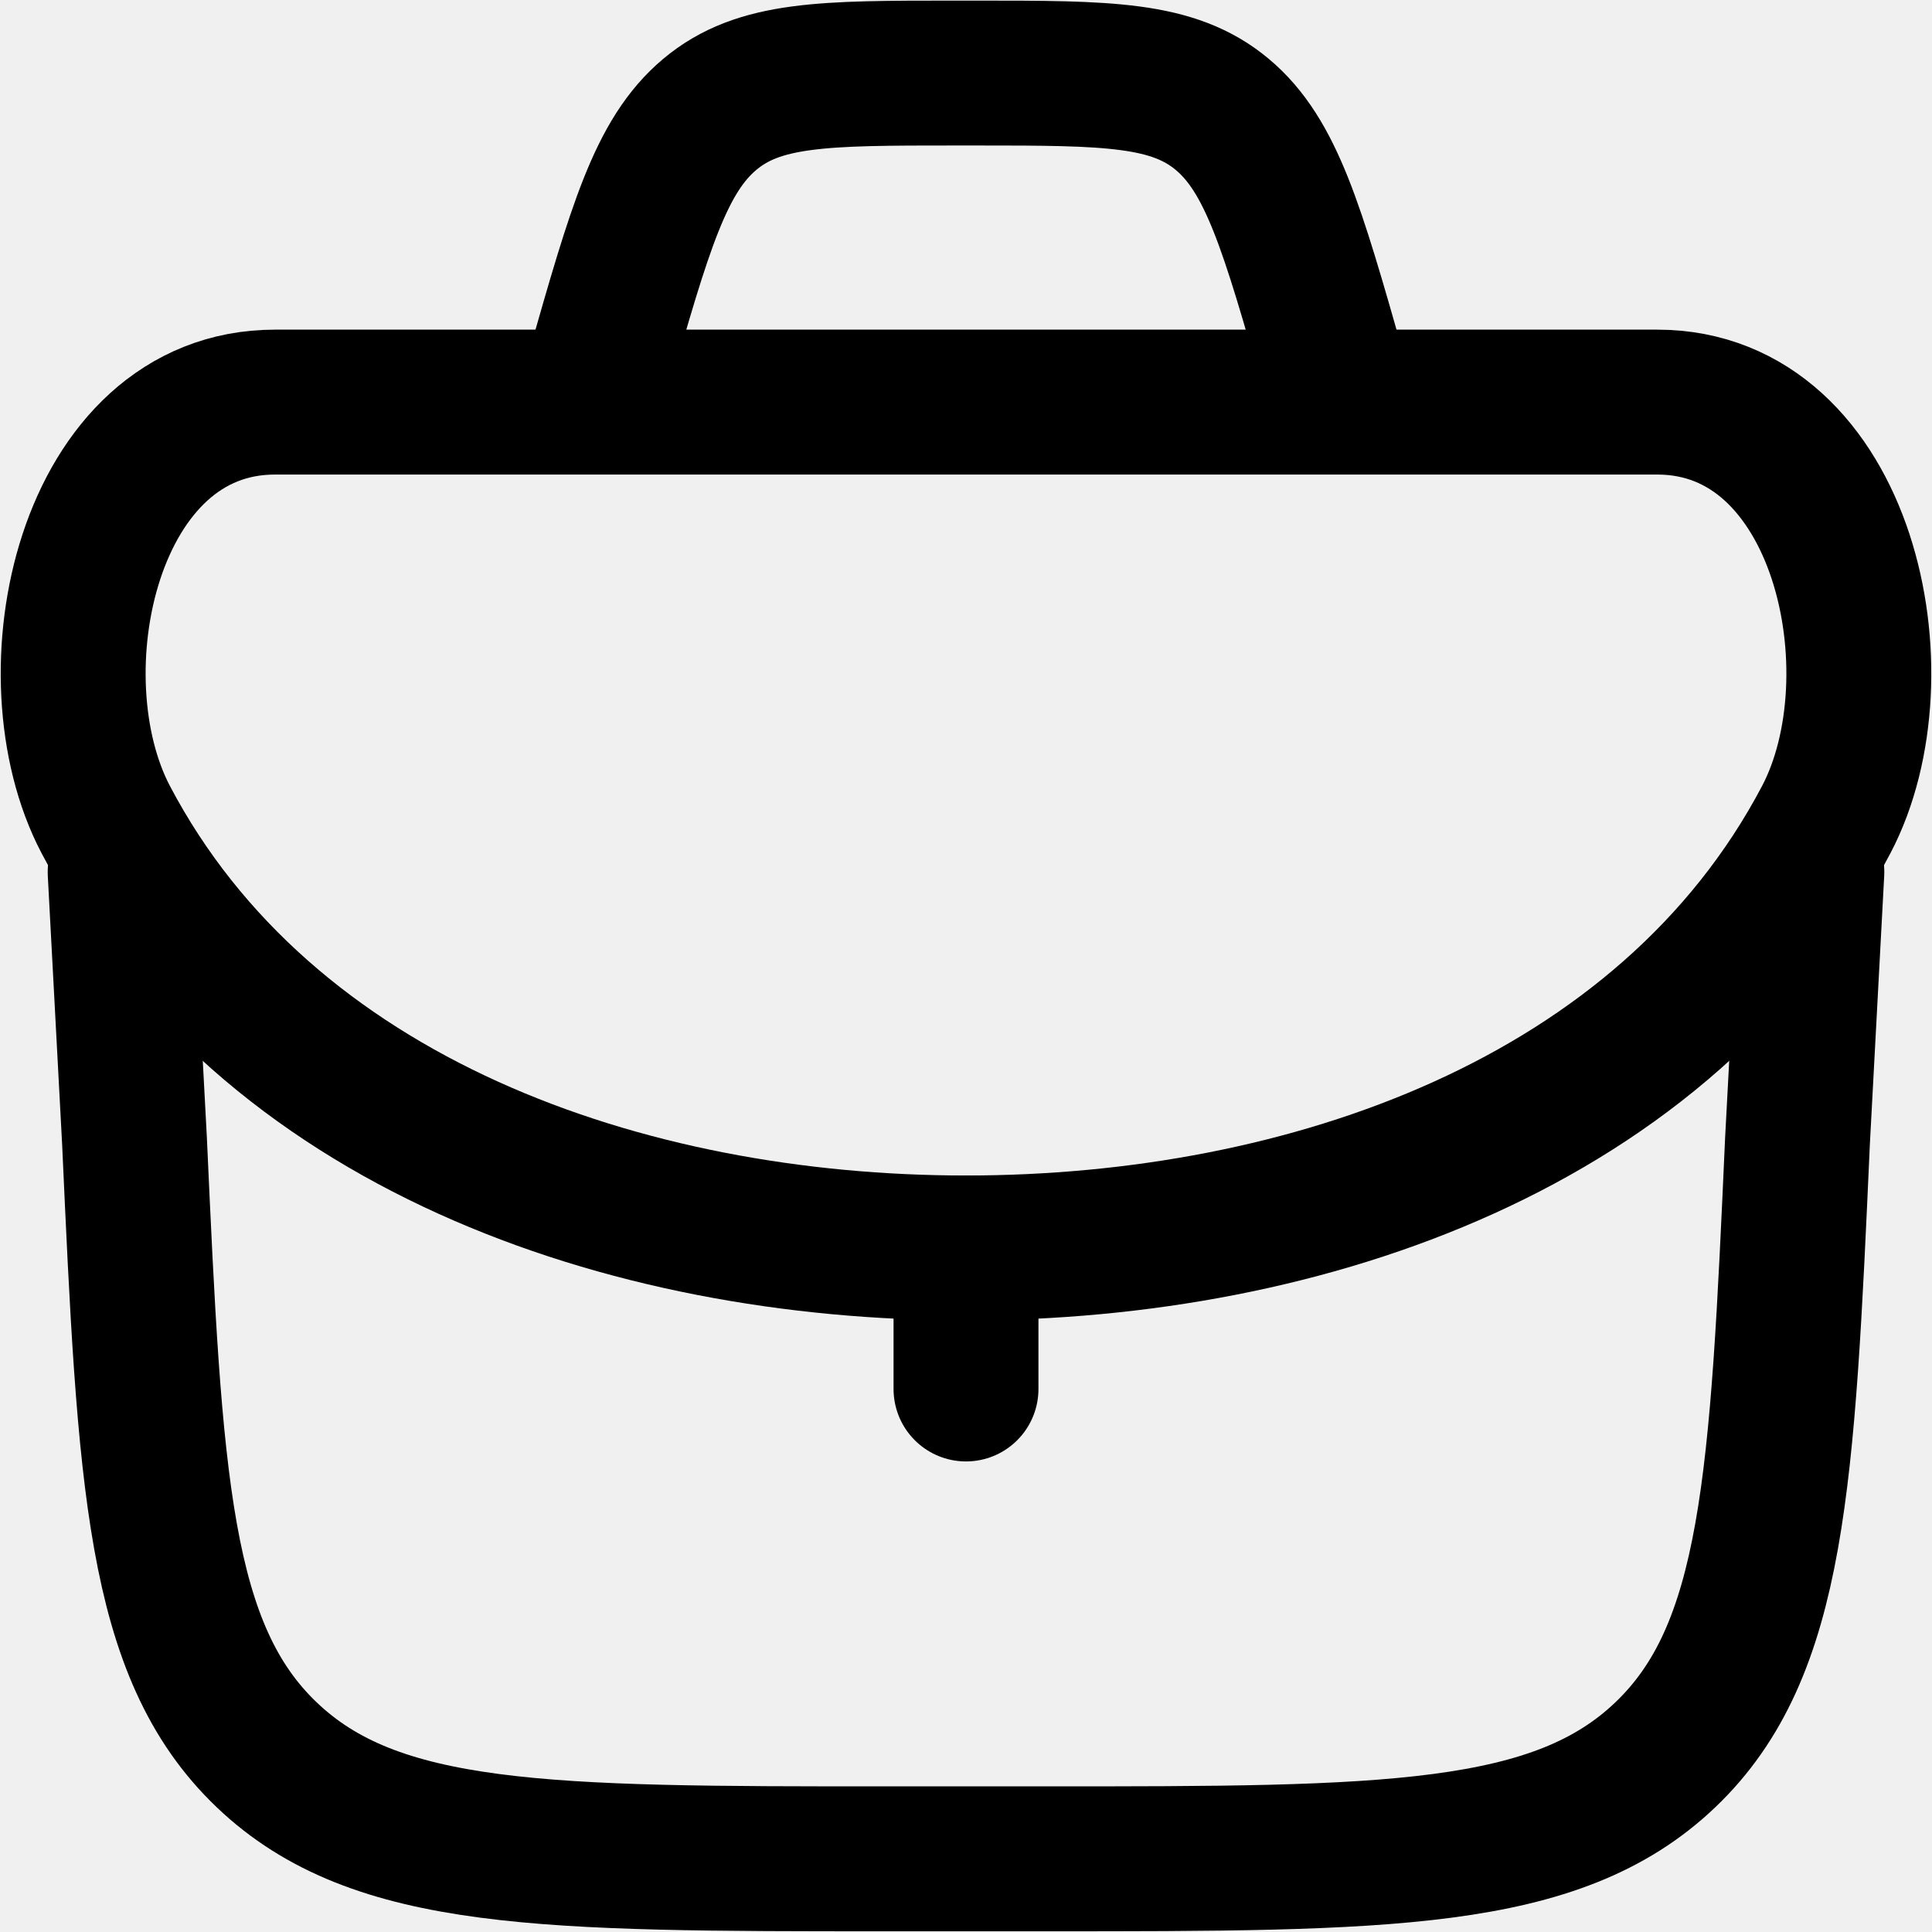
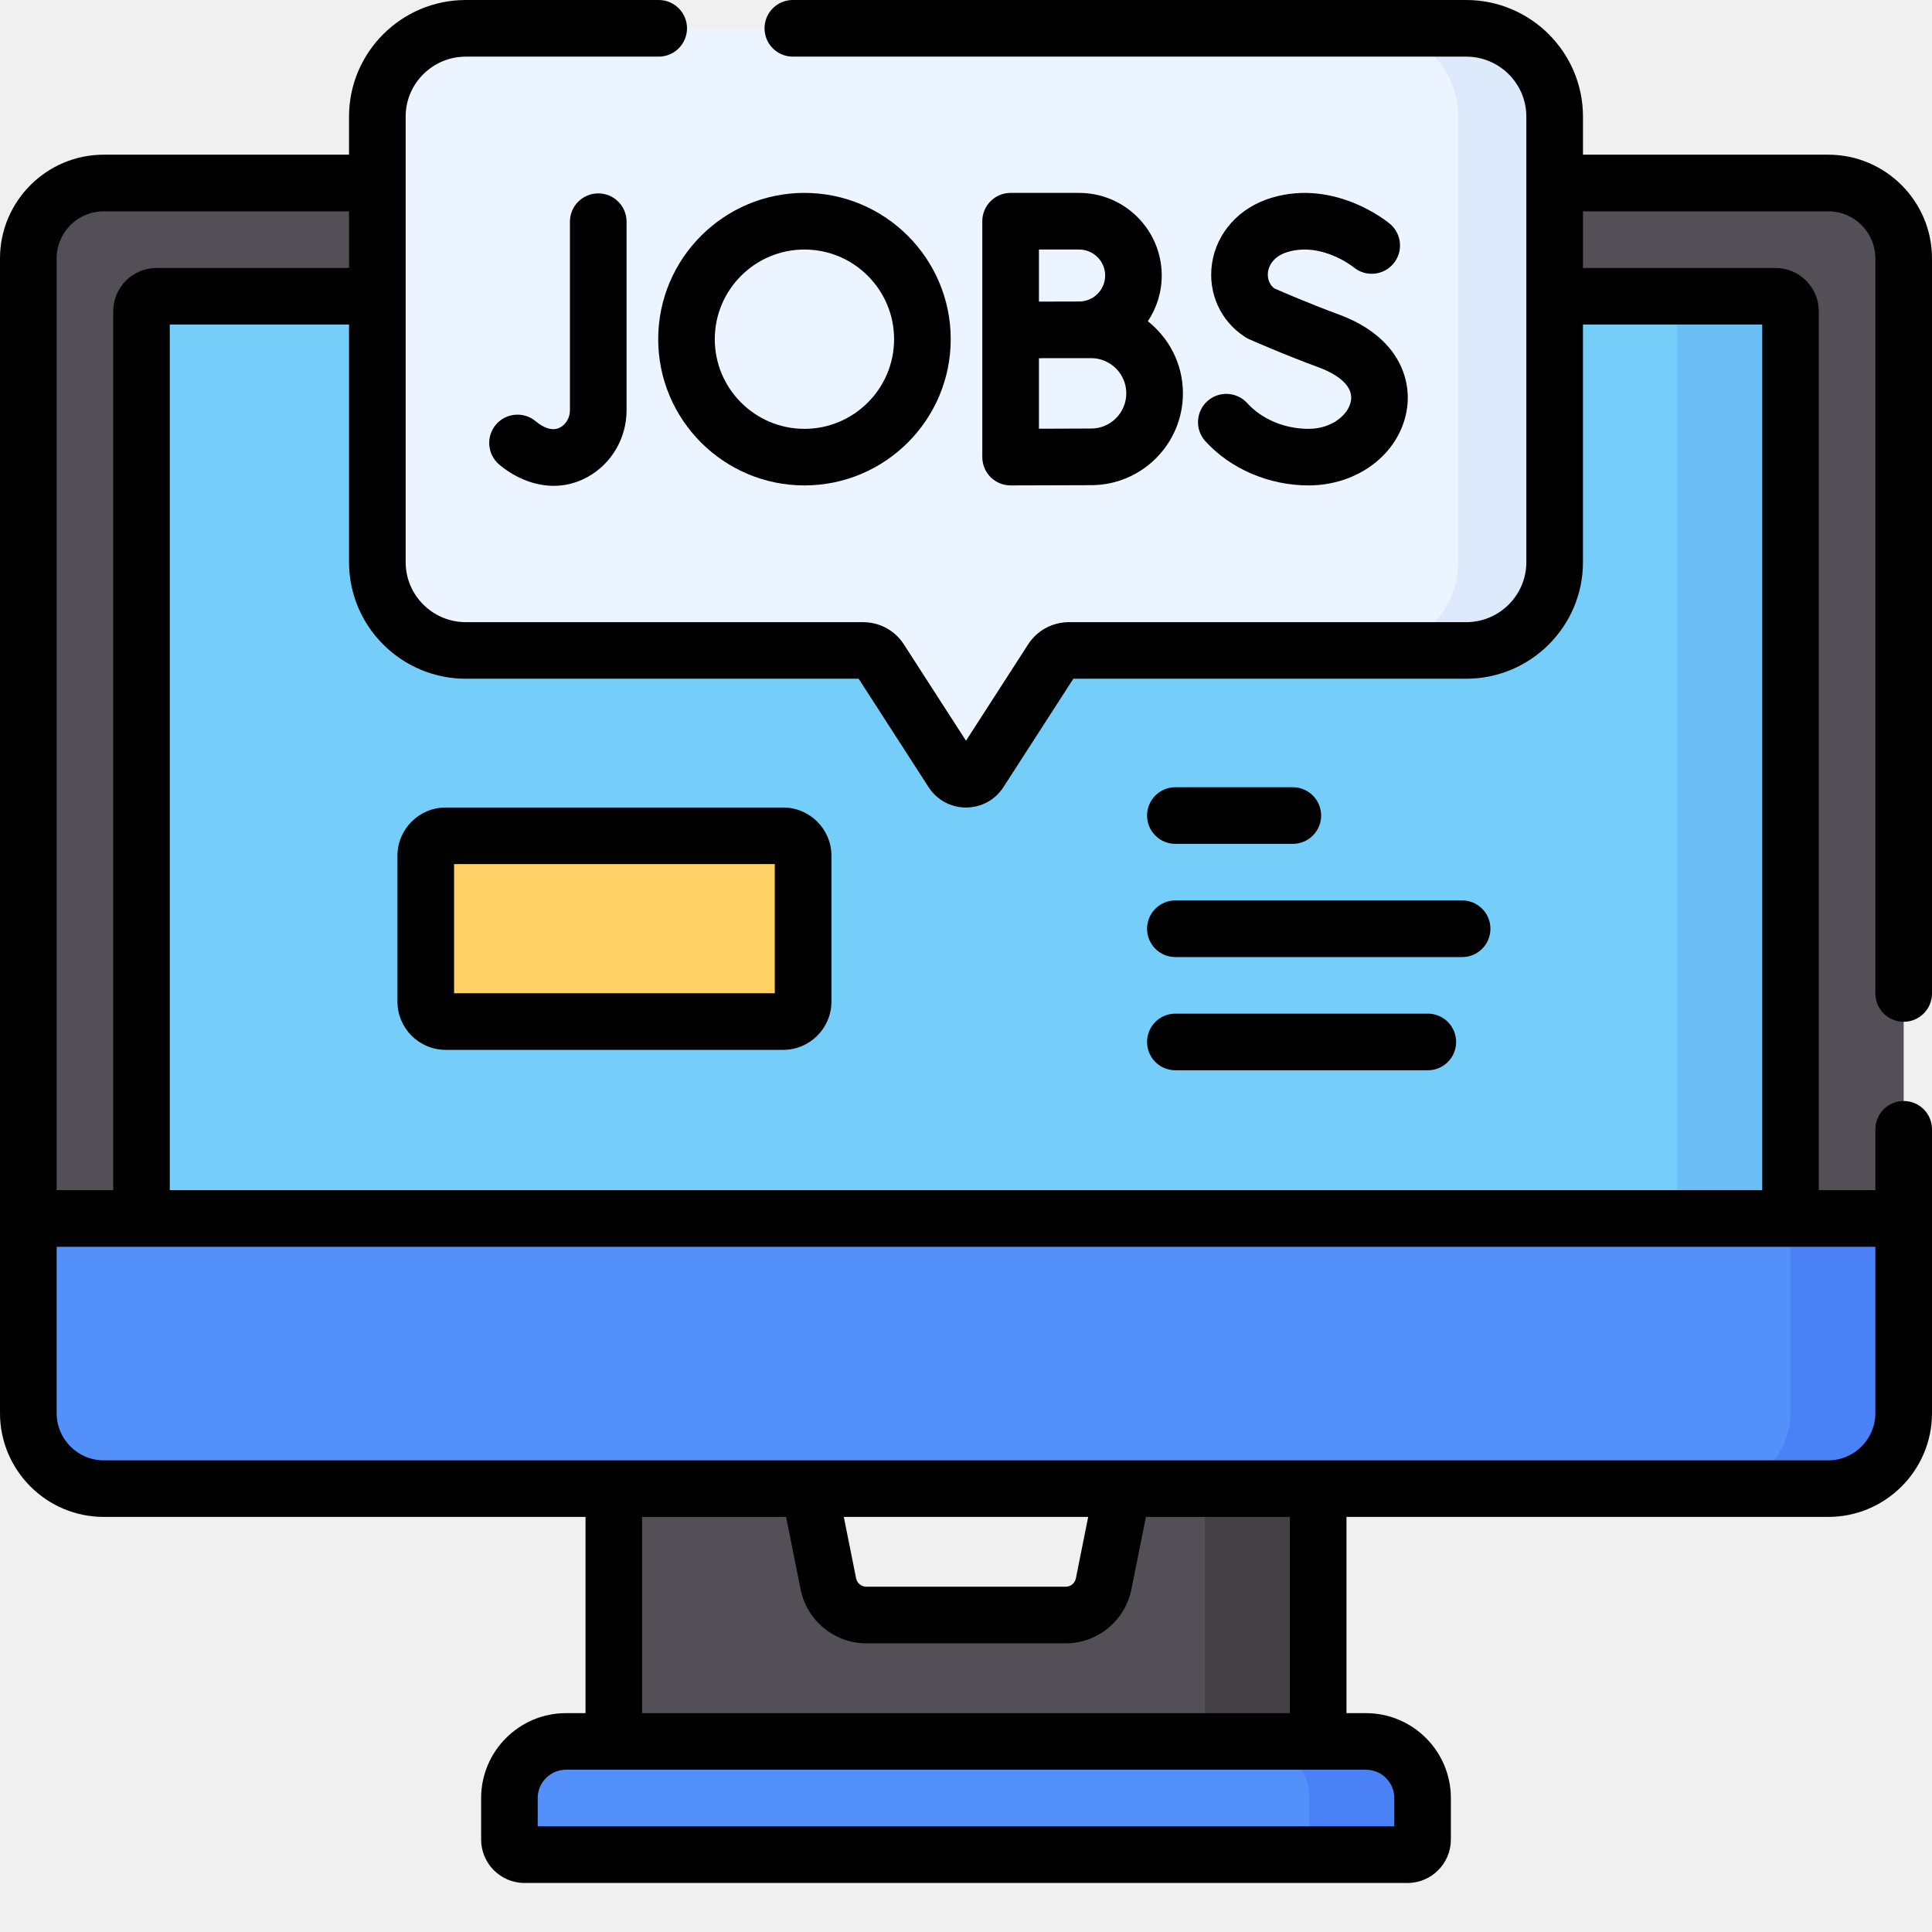
- <svg xmlns="http://www.w3.org/2000/svg" width="16" height="16" viewBox="0 0 16 16" fill="none">
-   <mask id="mask0_181_1064" style="mask-type:luminance" maskUnits="userSpaceOnUse" x="0" y="0" width="16" height="16">
-     <path d="M0.5 15.5V0.5H15.5V15.5H0.5Z" fill="white" stroke="white" />
-   </mask>
-   <g mask="url(#mask0_181_1064)">
-     <path d="M8 10.336V11.503" stroke="#000000" stroke-width="1.2" stroke-linecap="round" stroke-linejoin="round" />
-     <path d="M0.995 7.222L1.114 9.451C1.242 12.264 1.306 13.67 2.208 14.532C3.11 15.394 4.518 15.394 7.334 15.394H8.666C11.482 15.394 12.889 15.394 13.792 14.532C14.695 13.67 14.76 12.26 14.886 9.45L15.005 7.221" stroke="#000000" stroke-width="1.2" stroke-linecap="round" stroke-linejoin="round" />
-     <path d="M0.876 6.788C2.199 9.303 5.182 10.335 8 10.335C10.818 10.335 13.8 9.303 15.124 6.788C15.755 5.588 15.277 3.33 13.724 3.33H2.278C0.723 3.33 0.245 5.588 0.876 6.788Z" stroke="#000000" stroke-width="1.2" />
-     <path d="M11.113 3.33L11.044 3.089C10.702 1.889 10.53 1.289 10.123 0.948C9.716 0.607 9.174 0.605 8.091 0.605H7.909C6.826 0.605 6.285 0.605 5.877 0.948C5.469 1.291 5.298 1.89 4.956 3.089L4.887 3.33" stroke="#000000" stroke-width="1.2" />
-   </g>
+ <svg xmlns="http://www.w3.org/2000/svg" width="32" height="32" viewBox="0 0 32 32" fill="none">
+   <path d="M30.281 24.656H1.719C1.028 24.656 0.469 24.097 0.469 23.406V4.281C0.469 3.591 1.028 3.031 1.719 3.031H30.281C30.972 3.031 31.531 3.591 31.531 4.281V23.406C31.531 24.097 30.972 24.656 30.281 24.656Z" fill="#544F57" />
+   <path d="M2.344 22.531V5.156C2.344 5.018 2.456 4.906 2.594 4.906H29.406C29.544 4.906 29.656 5.018 29.656 5.156V22.531C29.656 22.669 29.544 22.781 29.406 22.781H2.594C2.456 22.781 2.344 22.669 2.344 22.531Z" fill="#75CEF9" />
+   <path d="M29.406 4.906H27.531C27.669 4.906 27.781 5.018 27.781 5.156V22.531C27.781 22.669 27.669 22.781 27.531 22.781H29.406C29.544 22.781 29.656 22.669 29.656 22.531V5.156C29.656 5.018 29.544 4.906 29.406 4.906Z" fill="#6BBEF6" />
+   <path d="M23.312 30.719H8.688C8.549 30.719 8.438 30.607 8.438 30.469V29.781C8.438 29.264 8.857 28.844 9.375 28.844H22.625C23.143 28.844 23.562 29.264 23.562 29.781V30.469C23.562 30.607 23.451 30.719 23.312 30.719Z" fill="#5490F9" />
+   <path d="M22.625 28.844H20.75C21.268 28.844 21.688 29.264 21.688 29.781V30.469C21.688 30.607 21.576 30.719 21.437 30.719H23.312C23.451 30.719 23.562 30.607 23.562 30.469V29.781C23.562 29.264 23.143 28.844 22.625 28.844Z" fill="#4A81F6" />
+   <path d="M21.833 24.656V28.844H10.167V24.656H13.404L13.721 26.235C13.781 26.535 14.044 26.75 14.349 26.75H17.651C17.956 26.75 18.219 26.535 18.279 26.235L18.596 24.656H21.833Z" fill="#544F57" />
+   <path d="M19.958 24.656H21.833V28.844H19.958V24.656Z" fill="#454045" />
+   <path d="M30.281 24.654H1.719C1.028 24.654 0.469 24.094 0.469 23.404V20.18H31.531V23.404C31.531 24.094 30.972 24.654 30.281 24.654Z" fill="#5490F9" />
+   <path d="M29.656 20.18V23.404C29.656 24.094 29.097 24.654 28.406 24.654H30.281C30.972 24.654 31.531 24.094 31.531 23.404V20.18H29.656Z" fill="#4A81F6" />
+   <path d="M25.75 1.931V9.311C25.75 10.118 25.094 10.773 24.284 10.773H17.706C17.591 10.773 17.485 10.831 17.423 10.927L16.226 12.783C16.12 12.947 15.88 12.947 15.774 12.783L14.577 10.927C14.515 10.831 14.409 10.773 14.294 10.773H7.716C6.906 10.773 6.25 10.118 6.25 9.311V1.931C6.25 1.123 6.906 0.469 7.716 0.469H24.284C25.094 0.469 25.75 1.124 25.75 1.931Z" fill="#ECF4FF" />
+   <path d="M24.284 0.469H22.686C23.495 0.469 24.152 1.124 24.152 1.931V9.311C24.152 10.118 23.495 10.773 22.686 10.773H24.284C25.094 10.773 25.75 10.118 25.75 9.311V1.931C25.75 1.124 25.094 0.469 24.284 0.469Z" fill="#DDEAFB" />
+   <path d="M12.972 16.92H7.381C7.199 16.92 7.052 16.772 7.052 16.59V14.173C7.052 13.991 7.199 13.844 7.381 13.844H12.972C13.154 13.844 13.302 13.991 13.302 14.173V16.59C13.302 16.772 13.154 16.92 12.972 16.92Z" fill="#FFD064" />
+   <path d="M31.531 16.924C31.79 16.924 32 16.714 32 16.455V4.281C32 3.333 31.229 2.562 30.281 2.562H26.219V1.931C26.219 0.866 25.351 0 24.284 0H13.132C12.873 0 12.663 0.21 12.663 0.469C12.663 0.728 12.873 0.938 13.132 0.938H24.284C24.834 0.938 25.281 1.383 25.281 1.931V9.311C25.281 9.859 24.834 10.305 24.284 10.305H17.706C17.431 10.305 17.178 10.442 17.029 10.673L16 12.269L14.971 10.673C14.822 10.442 14.569 10.305 14.294 10.305H7.716C7.166 10.305 6.719 9.859 6.719 9.311V1.931C6.719 1.383 7.166 0.938 7.716 0.938H10.91C11.169 0.938 11.379 0.728 11.379 0.469C11.379 0.21 11.169 0 10.91 0H7.716C6.649 0 5.781 0.866 5.781 1.931V2.562H1.719C0.771 2.562 0 3.333 0 4.281V23.406C0 24.354 0.771 25.125 1.719 25.125H9.698V28.375H9.375C8.6 28.375 7.969 29.006 7.969 29.781V30.469C7.969 30.865 8.291 31.188 8.688 31.188H23.312C23.709 31.188 24.031 30.865 24.031 30.469V29.781C24.031 29.006 23.4 28.375 22.625 28.375H22.302V25.125H30.281C31.229 25.125 32 24.354 32 23.406V18.705C32 18.446 31.79 18.236 31.531 18.236C31.272 18.236 31.062 18.446 31.062 18.705V19.713H30.125V5.156C30.125 4.76 29.803 4.438 29.406 4.438H26.219V3.5H30.281C30.712 3.5 31.062 3.85 31.062 4.281V16.455C31.062 16.714 31.272 16.924 31.531 16.924ZM23.094 29.781V30.25H8.906V29.781C8.906 29.523 9.117 29.312 9.375 29.312H22.625C22.884 29.312 23.094 29.523 23.094 29.781ZM1.719 3.5H5.781V4.438H2.594C2.197 4.438 1.875 4.76 1.875 5.156V19.713H0.938V4.281C0.938 3.85 1.288 3.5 1.719 3.5ZM21.364 28.375H10.635V25.125H13.02L13.261 26.327C13.365 26.844 13.823 27.219 14.349 27.219H17.651C18.178 27.219 18.635 26.844 18.739 26.327L18.98 25.125H21.364V28.375H21.364ZM13.976 25.125H18.024L17.82 26.143C17.804 26.223 17.733 26.281 17.651 26.281H14.349C14.267 26.281 14.196 26.223 14.18 26.143L13.976 25.125ZM31.062 23.406C31.062 23.837 30.712 24.188 30.281 24.188H1.719C1.288 24.188 0.938 23.837 0.938 23.406V20.651H31.062V23.406ZM29.188 5.375V19.713H2.812V5.375H5.781V9.311C5.781 10.376 6.649 11.242 7.716 11.242H14.222L15.38 13.037C15.516 13.249 15.748 13.375 16 13.375C16.252 13.375 16.484 13.249 16.62 13.037L17.778 11.242H24.284C25.351 11.242 26.219 10.376 26.219 9.311V5.375H29.188Z" fill="black" />
+   <path d="M17.874 3.195H16.739C16.48 3.195 16.27 3.405 16.27 3.664V7.572C16.27 7.696 16.32 7.816 16.408 7.904C16.496 7.991 16.615 8.04 16.739 8.04H16.741C16.741 8.04 17.785 8.036 18.072 8.036C18.911 8.036 19.593 7.354 19.593 6.515C19.593 6.031 19.365 5.6 19.012 5.321C19.157 5.104 19.242 4.843 19.242 4.563C19.242 3.809 18.628 3.195 17.874 3.195ZM17.874 4.133C18.111 4.133 18.305 4.326 18.305 4.563C18.305 4.801 18.111 4.994 17.874 4.994C17.79 4.994 17.632 4.994 17.46 4.995H17.208V4.133H17.874ZM18.072 7.098C17.914 7.098 17.525 7.099 17.208 7.101V5.933C17.291 5.933 17.377 5.932 17.46 5.932H18.072C18.394 5.932 18.655 6.194 18.655 6.515C18.655 6.837 18.394 7.098 18.072 7.098Z" fill="black" />
+   <path d="M21.673 7.103C21.279 7.103 20.9 6.944 20.659 6.678C20.485 6.486 20.189 6.471 19.997 6.645C19.805 6.819 19.79 7.115 19.964 7.307C20.38 7.766 21.019 8.04 21.673 8.04C22.487 8.04 23.17 7.522 23.298 6.807C23.394 6.27 23.149 5.568 22.175 5.209C21.691 5.031 21.242 4.836 21.107 4.777C20.991 4.686 20.995 4.557 21.002 4.503C21.013 4.431 21.065 4.253 21.327 4.174C21.889 4.005 22.407 4.416 22.421 4.427C22.619 4.591 22.913 4.565 23.079 4.367C23.245 4.169 23.22 3.874 23.021 3.707C22.985 3.676 22.114 2.958 21.057 3.277C20.525 3.437 20.148 3.856 20.074 4.37C20.005 4.852 20.214 5.316 20.62 5.58C20.64 5.594 20.662 5.606 20.685 5.616C20.707 5.626 21.245 5.865 21.85 6.088C22.026 6.153 22.43 6.337 22.375 6.642C22.335 6.869 22.061 7.103 21.673 7.103Z" fill="black" />
+   <path d="M13.324 8.04C14.66 8.04 15.747 6.954 15.747 5.618C15.747 4.282 14.66 3.195 13.324 3.195C11.988 3.195 10.902 4.282 10.902 5.618C10.902 6.954 11.988 8.04 13.324 8.04ZM13.324 4.133C14.143 4.133 14.809 4.799 14.809 5.618C14.809 6.437 14.143 7.103 13.324 7.103C12.505 7.103 11.839 6.437 11.839 5.618C11.839 4.799 12.505 4.133 13.324 4.133Z" fill="black" />
+   <path d="M19.468 13.977H21.413C21.672 13.977 21.882 13.767 21.882 13.508C21.882 13.249 21.672 13.039 21.413 13.039H19.468C19.209 13.039 18.999 13.249 18.999 13.508C18.999 13.767 19.209 13.977 19.468 13.977Z" fill="black" />
+   <path d="M24.218 14.914H19.468C19.209 14.914 18.999 15.124 18.999 15.383C18.999 15.642 19.209 15.852 19.468 15.852H24.218C24.477 15.852 24.686 15.642 24.686 15.383C24.686 15.124 24.477 14.914 24.218 14.914Z" fill="black" />
+   <path d="M23.649 16.789H19.468C19.209 16.789 18.999 16.999 18.999 17.258C18.999 17.517 19.209 17.727 19.468 17.727H23.649C23.908 17.727 24.118 17.517 24.118 17.258C24.118 16.999 23.908 16.789 23.649 16.789Z" fill="black" />
+   <path d="M12.972 13.375H7.381C6.941 13.375 6.583 13.733 6.583 14.173V16.59C6.583 17.03 6.941 17.389 7.381 17.389H12.972C13.412 17.389 13.771 17.031 13.771 16.59V14.173C13.771 13.733 13.412 13.375 12.972 13.375ZM12.833 16.451H7.521V14.312H12.833V16.451Z" fill="black" />
+   <path d="M9.44 3.672V6.795C9.44 6.915 9.379 7.024 9.28 7.079C9.123 7.166 8.944 7.038 8.875 6.979C8.677 6.812 8.382 6.836 8.214 7.033C8.047 7.231 8.071 7.527 8.268 7.694C8.498 7.889 8.822 8.047 9.172 8.047C9.356 8.047 9.547 8.003 9.735 7.899C10.131 7.679 10.378 7.256 10.378 6.795V3.672C10.378 3.413 10.168 3.203 9.909 3.203C9.65 3.203 9.44 3.413 9.44 3.672Z" fill="black" />
</svg>
